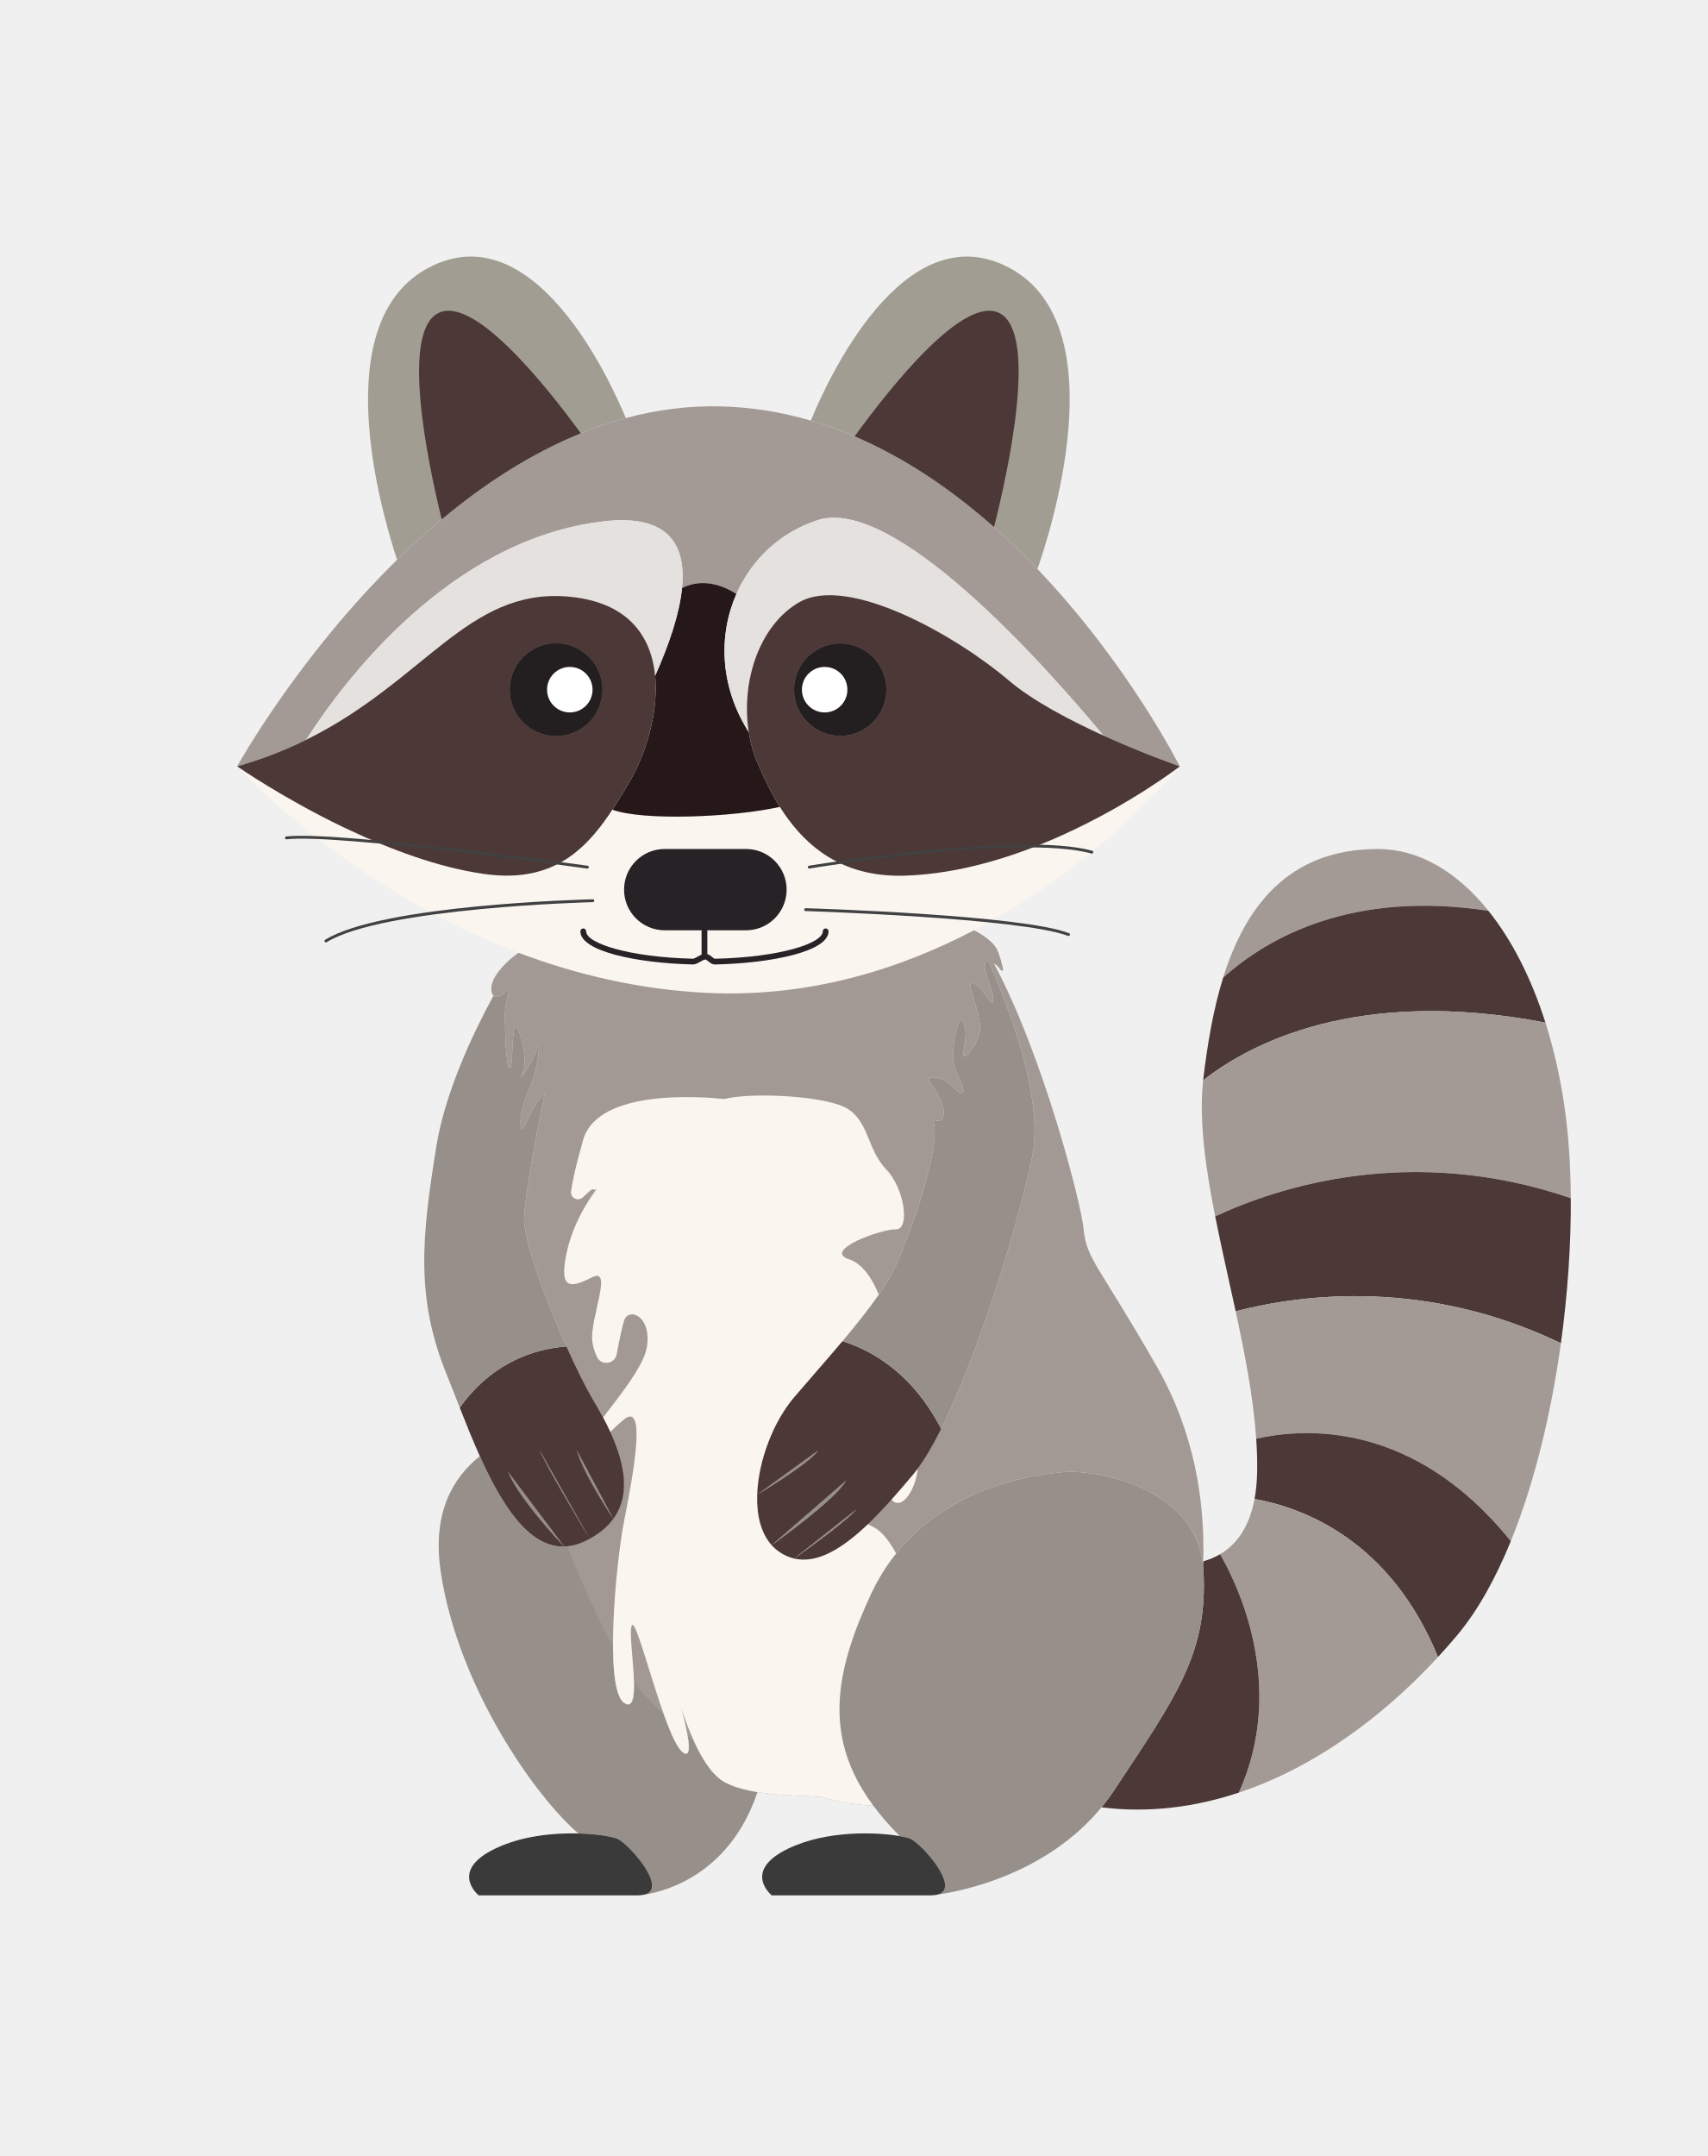
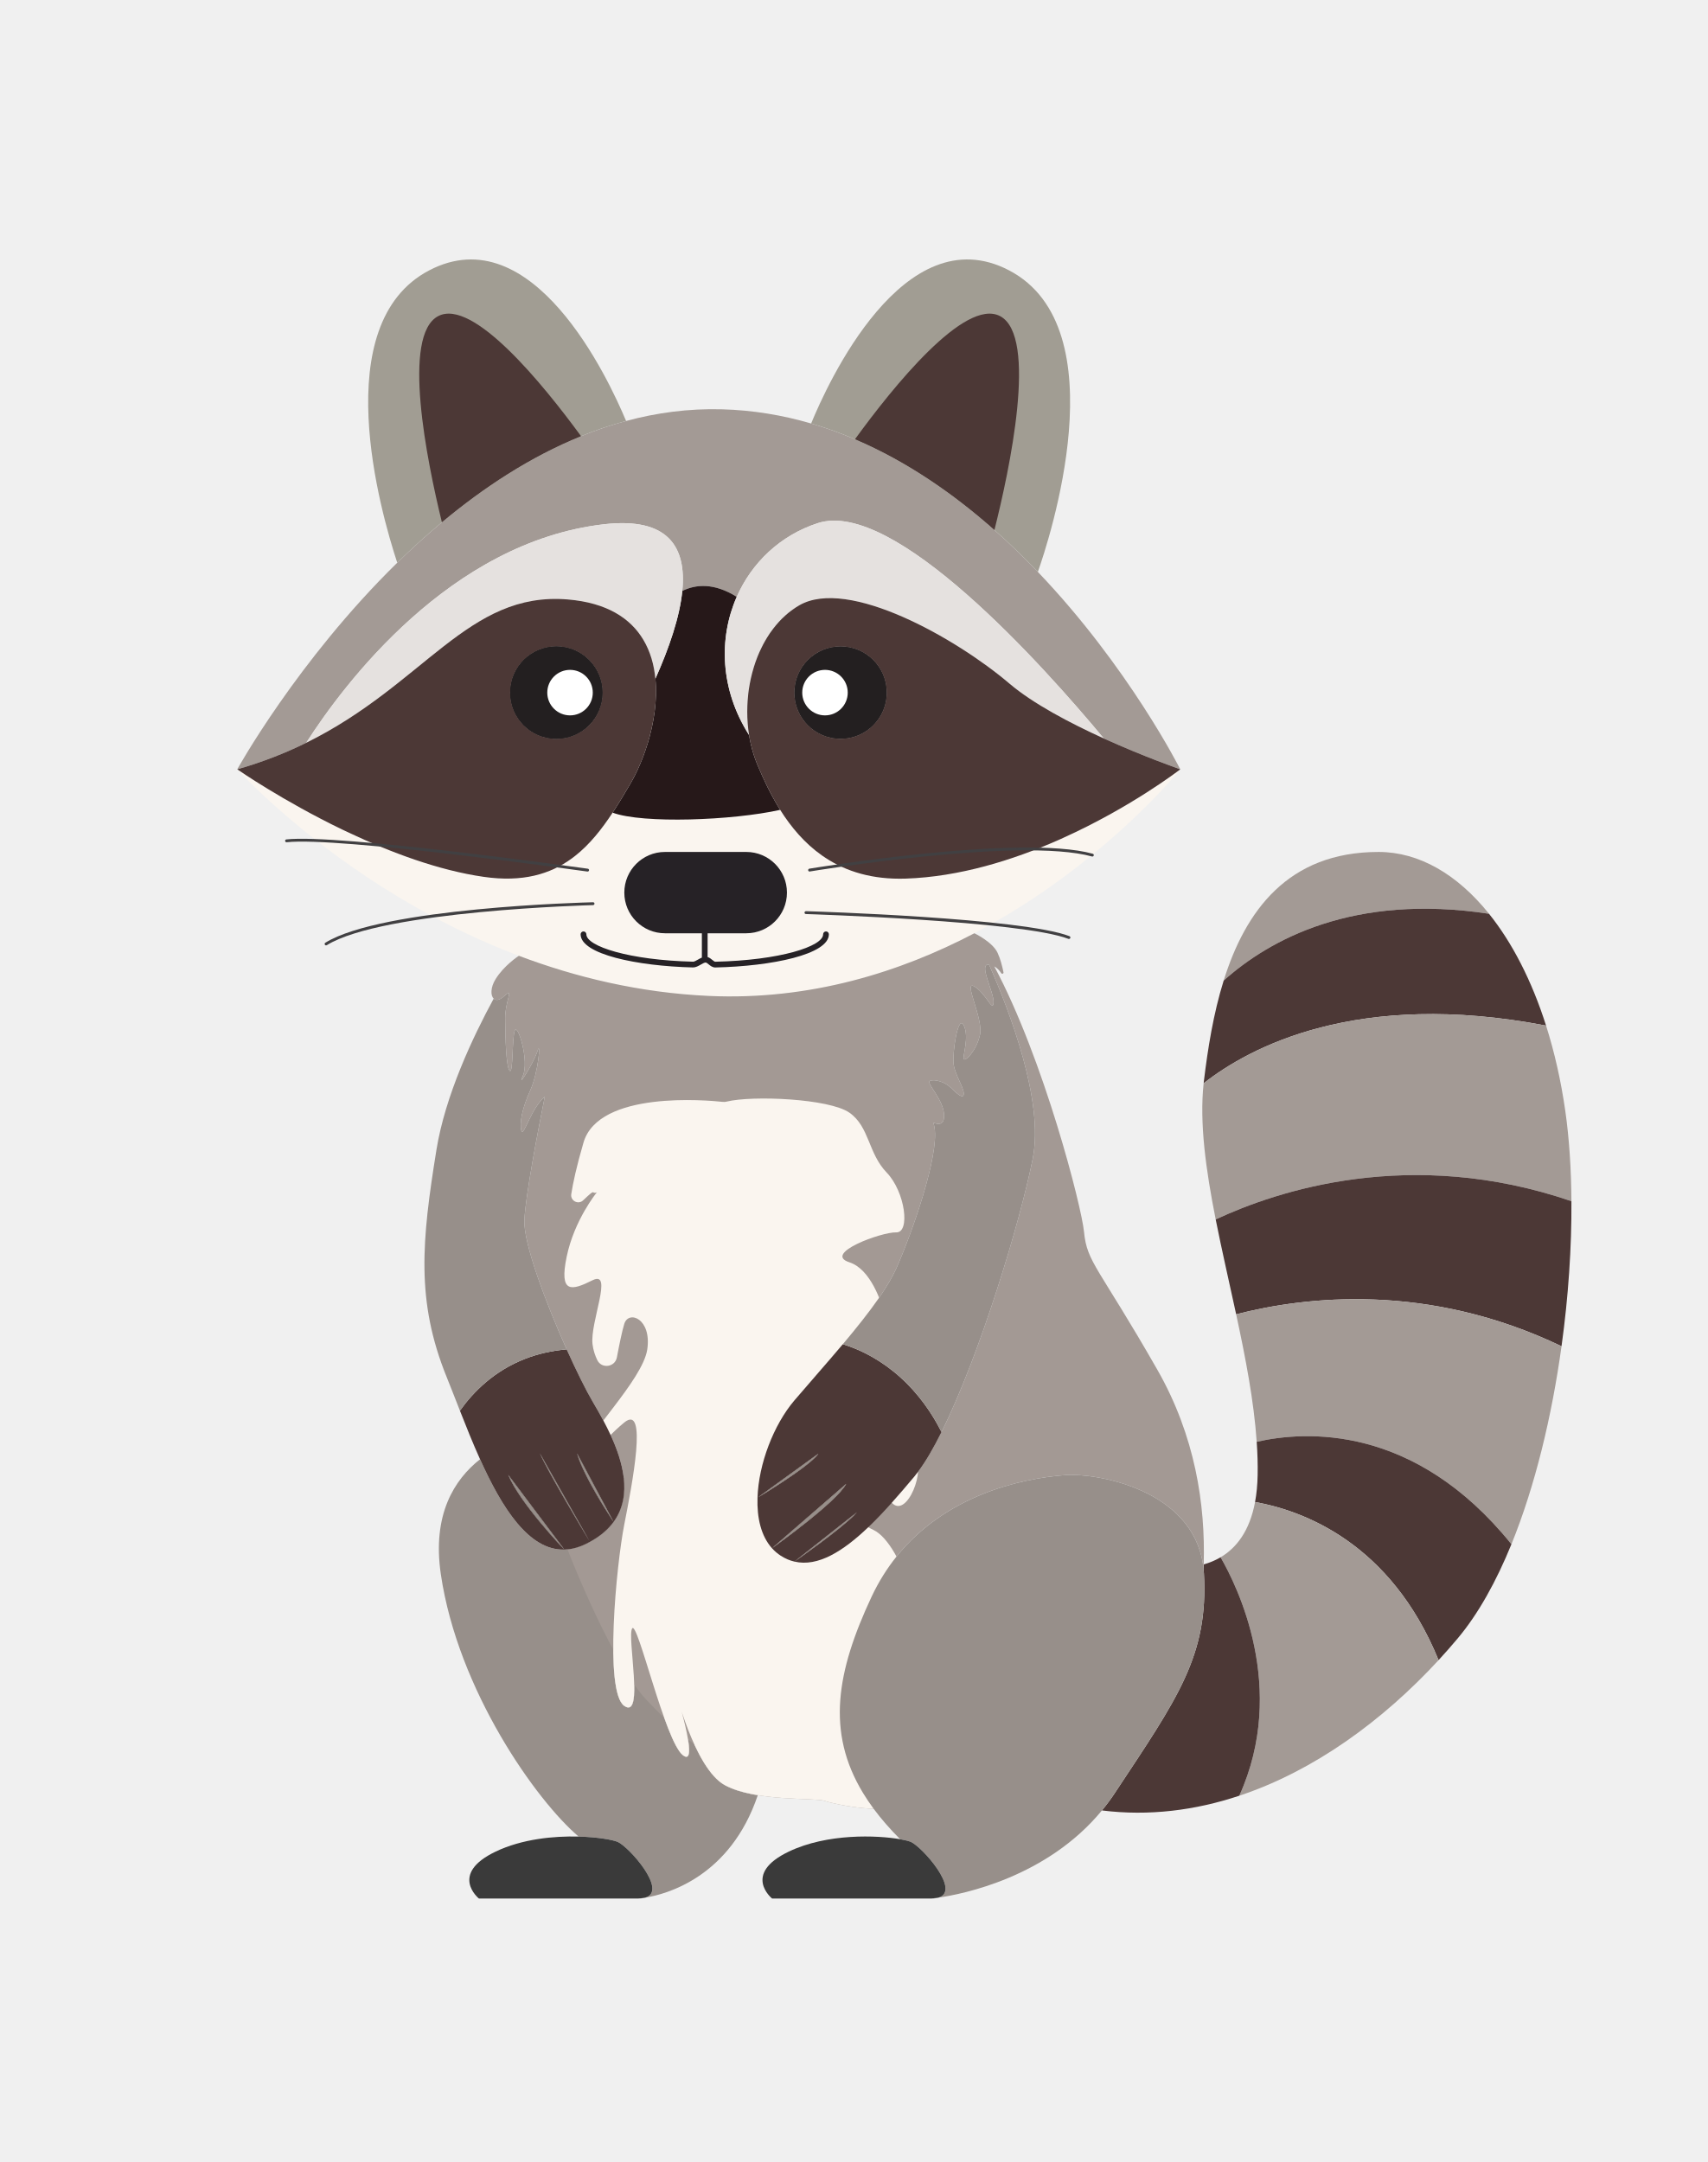
- <svg xmlns="http://www.w3.org/2000/svg" id="Raccoon" viewBox="0 0 595.28 595.28" width="80px" height="101px">
+ <svg xmlns="http://www.w3.org/2000/svg" id="Raccoon" viewBox="0 0 595.28 595.28" width="158px" height="200px">
  <defs>
    <style>
      .cls-1 {
        fill: #a39994;
      }

      .cls-1, .cls-2, .cls-3, .cls-4, .cls-5, .cls-6, .cls-7, .cls-8, .cls-9, .cls-10, .cls-11, .cls-12, .cls-13 {
        stroke-width: 0px;
      }

      .cls-2 {
        fill: #231f20;
      }

      .cls-3 {
        fill: #4c3836;
      }

      .cls-4 {
        fill: #3a3a3a;
      }

      .cls-5 {
        fill: #414042;
      }

      .cls-6 {
        fill: #a19d93;
      }

      .cls-7 {
        fill: #e5e1df;
      }

      .cls-8 {
        fill: #261819;
      }

      .cls-9 {
        fill: #262226;
      }

      .cls-10 {
        fill: #a39a95;
      }

      .cls-11 {
        fill: #978f8a;
      }

      .cls-12 {
        fill: #fff;
      }

      .cls-13 {
        fill: #faf5ef;
      }
    </style>
  </defs>
  <path class="cls-10" d="M518.96,239.36c-47.33-7.21-76.63,9.1-92.48,23.28,7.54-24.14,22.32-44.83,53.97-44.83,14.16,0,27.5,7.83,38.51,21.55Z" />
  <path class="cls-3" d="M538.84,278.33c-65.95-12.68-103.44,7.64-119.34,20.11.03-.27.06-.53.09-.8,1.35-11.21,3.3-23.49,6.89-35,15.85-14.18,45.15-30.49,92.48-23.28,8.08,10.07,14.91,23.32,19.88,38.97Z" />
  <path class="cls-10" d="M547.68,339.53c-56.09-19.21-102.73-3.58-123.98,6.36-3.43-17.29-5.7-33.63-4.2-47.45,15.9-12.47,53.39-32.79,119.34-20.11,2.91,9.15,5.19,19.13,6.71,29.78,1.35,9.45,2.06,20.09,2.13,31.42Z" />
  <path class="cls-3" d="M547.68,339.53c.1,15.96-1.05,33.28-3.45,50.56-46.64-22.37-89.35-17.33-113.4-11.14-2.4-11.13-4.99-22.28-7.13-33.06,21.25-9.94,67.89-25.57,123.98-6.36Z" />
  <path class="cls-10" d="M544.23,390.09c-3.37,24.41-9.22,48.74-17.46,69-33.85-42-71.91-39.54-88.78-35.7-.96-14.13-3.89-29.27-7.16-44.44,24.05-6.19,66.76-11.23,113.4,11.14Z" />
  <path class="cls-3" d="M526.77,459.09c-5.28,12.96-11.53,24.25-18.75,32.85-2.15,2.56-4.37,5.08-6.64,7.55-16.78-41.11-47.46-52.16-63.96-55.11.52-2.81.84-5.95.9-9.46.07-3.75-.05-7.61-.33-11.53,16.87-3.84,54.93-6.3,88.78,35.7Z" />
  <path class="cls-10" d="M501.38,499.49c-19.44,21.08-43.35,38.57-69.45,47.25,16.97-37.53-.82-73.25-6.53-83.1,5.46-3.23,10.12-9.07,12.02-19.26,16.5,2.95,47.18,14,63.96,55.11Z" />
  <path class="cls-3" d="M431.93,546.74h-.01c-15.35,5.11-31.46,7.18-47.87,5.13,1.57-1.9,3.07-3.91,4.48-6.05,21.96-33.2,32.67-47.88,31.06-76.61-.03-.53-.07-1.05-.13-1.57,0-.01,0-.03,0-.04.03-.49.05-.98.06-1.48,2-.56,3.99-1.37,5.88-2.48,5.71,9.85,23.5,45.57,6.53,83.1Z" />
  <path class="cls-10" d="M309.04,162.28c0,8.88-7.2,16.08-16.08,16.08s-16.09-7.2-16.09-16.08,7.2-16.09,16.09-16.09,16.08,7.2,16.08,16.09Z" />
  <path class="cls-10" d="M209.98,162.28c0,8.88-7.2,16.08-16.09,16.08s-16.08-7.2-16.08-16.08,7.2-16.09,16.08-16.09,16.09,7.2,16.09,16.09Z" />
  <path class="cls-10" d="M411.35,189.01s-12.4-4.3-26.64-10.75c-21.15-25.43-73.21-83.65-99.67-75.06-13.16,4.27-23.05,13.84-28.27,25.69-7.97-4.97-14.33-4.35-18.97-2.05,1.51-15.28-4.87-25.83-27.31-23.24-53.73,6.21-90.76,55.88-103.77,76.17-7.14,3.52-15.08,6.68-24.03,9.24,0,0,20.91-37.86,55.76-72,4.92-4.81,10.11-9.55,15.56-14.1,14.47-12.08,30.76-22.81,48.5-30.01,5.11-2.09,10.35-3.87,15.7-5.3,10.67-2.88,21.78-4.37,33.27-4.07,10.86.28,21.28,2.04,31.22,4.95,5.23,1.52,10.32,3.37,15.28,5.49,18.12,7.73,34.4,19.05,48.6,31.63,5.35,4.73,10.4,9.65,15.14,14.61,31.77,33.26,49.63,68.8,49.63,68.8Z" />
  <path class="cls-6" d="M218.21,67.6c-5.35,1.43-10.59,3.21-15.7,5.3-17.74,7.2-34.03,17.93-48.5,30.01-5.45,4.55-10.64,9.29-15.56,14.1-5.85-17.77-24.55-83.23,11.12-101.89,36.01-18.84,62.38,37.49,68.64,52.48Z" />
  <path class="cls-3" d="M202.51,72.9c-17.74,7.2-34.03,17.93-48.5,30.01-5.29-21.67-14.09-65.21-1.26-71.87,12.06-6.25,36.33,23.52,49.76,41.86Z" />
  <path class="cls-6" d="M361.72,120.21c-4.74-4.96-9.79-9.88-15.14-14.61-14.2-12.58-30.48-23.9-48.6-31.63-4.96-2.12-10.05-3.97-15.28-5.49,5.54-13.51,32.25-72.59,69.01-53.36,38.4,20.09,13.78,94.42,10.01,105.09Z" />
  <path class="cls-3" d="M346.58,105.6c-14.2-12.58-30.48-23.9-48.6-31.63,13.25-18.23,38.24-49.3,50.54-42.93,13.39,6.95,3.23,54.05-1.94,74.56Z" />
  <path class="cls-13" d="M370.55,212.9c-.62.29-1.25.57-1.88.85-15.68,6.9-34.21,12.72-52.99,13.35-11.62.39-20.71-2.48-27.93-7.21-.42-.27-.82-.54-1.22-.82-6.09-4.28-10.81-9.89-14.62-15.93-16.66,3.7-47.83,4.88-58.39.98h-.01c-3.82,5.8-7.97,11.05-13.06,15.06-.37.29-.75.58-1.13.86-7.58,5.54-17.2,8.39-30.7,6.45-15.86-2.27-32.54-8.57-46.94-15.36-.83-.38-1.64-.77-2.45-1.16h-.02c-20.65-9.99-36.03-20.62-36.51-20.95.36.4,8.14,8.97,21.97,20.32.4.33.8.66,1.21,1,9.99,8.1,22.96,17.53,38.46,26.37.48.29.96.56,1.45.83,10.58,5.97,22.31,11.64,35.04,16.46,19.83,7.49,42.07,12.89,66.19,13.99,35.5,1.62,66.94-8.41,92.57-21.84,3.71-1.94,7.28-3.96,10.74-6.02h.02c.48-.28.96-.56,1.43-.85,36.68-22.18,58.7-49.2,59.54-50.24-.85.65-17.43,13.32-40.77,23.86ZM249.32,258.07h-.05c-.95,0-1.69-.6-2.28-1.08-.37-.31-.8-.65-1.06-.65-.42,0-1.1.39-1.69.73-.87.5-1.76,1-2.71.99-19.46-.47-39.17-4.58-39.17-11.55,0-.55.45-1,1-1s1,.45,1,1c0,4.18,14.96,9.02,37.22,9.55.39,0,1.06-.38,1.66-.72.45-.26.91-.52,1.38-.71v-8.48h-12.86c-7.83,0-14.17-6.34-14.17-14.17,0-3.92,1.59-7.46,4.15-10.02s6.1-4.15,10.02-4.15h28.34c7.83,0,14.17,6.34,14.17,14.17,0,3.92-1.59,7.46-4.15,10.02s-6.1,4.15-10.02,4.15h-13.48v8.29c.65.2,1.18.63,1.63,1,.37.29.78.63,1.02.63h.01c22.49-.49,37.6-5.34,37.6-9.56,0-.55.44-1,1-1s1,.45,1,1c0,7.03-19.9,11.13-39.56,11.56Z" />
  <path class="cls-8" d="M271.91,203.14c-16.66,3.7-47.83,4.88-58.39.98,2.1-3.19,4.11-6.55,6.11-9.97,2.28-3.89,4.42-8.72,6.04-13.99h.01c2.22-7.21,3.47-15.23,2.74-22.72,4.78-10.69,8.48-21.49,9.38-30.6,4.64-2.3,11-2.92,18.97,2.05-6.37,14.47-5.79,32.34,4.3,48.18.16,1.02.35,2.03.58,3.03.56,2.51,1.33,4.94,2.29,7.24,2.17,5.2,4.74,10.65,7.97,15.8Z" />
  <path class="cls-7" d="M237.8,126.84c-.9,9.11-4.6,19.91-9.38,30.6-.47-4.88-1.78-9.53-4.21-13.59-4.45-7.46-12.66-12.9-26.32-14.04-34.83-2.91-49.85,29.58-91.17,49.96,13.01-20.29,50.04-69.96,103.77-76.17,22.44-2.59,28.82,7.96,27.31,23.24Z" />
  <path class="cls-7" d="M384.71,178.26c-11.7-5.32-24.64-12.1-32.94-19.17-18.39-15.66-56.17-37.11-73.2-27.24-.78.45-1.53.93-2.25,1.46-.2.13-.39.27-.58.42-.3.22-.6.45-.89.69-.03.02-.06.04-.09.07-.31.25-.62.52-.92.79-.46.41-.92.83-1.36,1.27-.35.35-.69.7-1.01,1.06-.35.38-.69.76-1.01,1.16-.34.39-.67.8-.97,1.21-.37.47-.72.95-1.05,1.44-.04.05-.07.1-.11.15-.32.46-.63.94-.92,1.42-.04.06-.07.12-.11.18-.23.36-.45.73-.65,1.1-.46.79-.89,1.61-1.29,2.45-.21.4-.4.8-.57,1.21-.03.05-.05.1-.08.16-.49,1.1-.94,2.22-1.34,3.37-.04.11-.08.23-.12.34-.17.48-.33.97-.48,1.47-.19.61-.37,1.22-.53,1.84-.07.25-.14.51-.2.77-.09.33-.17.66-.24,1-.04.17-.08.33-.12.5-.13.57-.25,1.15-.35,1.74-.01.01-.01.02-.01.04-.11.57-.2,1.14-.29,1.72-.02.15-.04.31-.07.46-.06.43-.12.88-.17,1.32-.09.85-.17,1.7-.23,2.55-.04.57-.07,1.14-.09,1.71v.04c-.03.65-.04,1.3-.04,1.95,0,2.75.21,5.49.64,8.16-10.09-15.84-10.67-33.71-4.3-48.18,5.22-11.85,15.11-21.42,28.27-25.69,26.46-8.59,78.52,49.63,99.67,75.06Z" />
  <path class="cls-3" d="M228.42,157.44c-.47-4.88-1.78-9.53-4.21-13.59-4.45-7.46-12.66-12.9-26.32-14.04-34.83-2.91-49.85,29.58-91.17,49.96-7.14,3.52-15.08,6.68-24.03,9.24h.01c.48.34,15.86,10.97,36.51,20.96h.02c.81.39,1.62.78,2.45,1.16,14.4,6.79,31.08,13.09,46.94,15.36,13.5,1.94,23.12-.91,30.7-6.45.38-.28.76-.57,1.13-.86,5.09-4.01,9.24-9.26,13.06-15.06h.01c2.1-3.19,4.11-6.55,6.11-9.97,2.28-3.89,4.42-8.72,6.04-13.99h.01c2.22-7.21,3.47-15.23,2.74-22.72ZM193.89,178.36c-8.88,0-16.08-7.2-16.08-16.08s7.2-16.09,16.08-16.09,16.09,7.2,16.09,16.09-7.2,16.08-16.09,16.08Z" />
  <path class="cls-3" d="M209.98,162.28c0,8.88-7.2,16.08-16.09,16.08s-16.08-7.2-16.08-16.08,7.2-16.09,16.08-16.09,16.09,7.2,16.09,16.09Z" />
  <path class="cls-3" d="M384.71,178.26c-11.7-5.32-24.64-12.1-32.94-19.17-18.39-15.66-56.17-37.11-73.2-27.24-.78.45-1.53.93-2.25,1.46-.2.13-.39.27-.58.42-.3.22-.6.45-.89.69-.03.02-.06.04-.09.07-.31.25-.62.52-.92.79-.46.41-.92.83-1.36,1.27-.34.35-.68.7-1.01,1.06-.35.38-.68.77-1.01,1.16-.33.4-.66.8-.97,1.21-.36.47-.71.95-1.05,1.44-.04.05-.07.1-.11.15-.31.47-.62.94-.92,1.42-.04.06-.07.12-.11.18-.22.36-.44.73-.65,1.1-.46.79-.89,1.61-1.29,2.45-.2.39-.39.8-.57,1.21-.03.05-.05.1-.08.16-.49,1.1-.94,2.22-1.34,3.37-.04.11-.08.23-.12.34-.17.48-.33.97-.48,1.47-.19.61-.37,1.22-.53,1.84-.07.25-.14.51-.2.77-.09.33-.17.66-.24,1-.04.17-.08.33-.12.5-.13.58-.24,1.16-.35,1.74-.01.01-.01.02-.01.04-.11.57-.2,1.14-.29,1.72-.02.15-.04.31-.07.46-.06.43-.12.88-.17,1.32-.09.85-.17,1.7-.23,2.55-.04.57-.07,1.14-.09,1.71v.04c-.03.65-.04,1.3-.04,1.95,0,2.75.21,5.49.64,8.16.16,1.02.35,2.03.58,3.03.56,2.51,1.33,4.94,2.29,7.24,2.17,5.2,4.74,10.65,7.97,15.8,3.81,6.04,8.53,11.65,14.62,15.93.4.28.8.55,1.22.82,7.22,4.73,16.31,7.6,27.93,7.21,18.78-.63,37.31-6.45,52.99-13.35.63-.28,1.26-.56,1.88-.85,23.34-10.54,39.92-23.21,40.77-23.86l.03-.03s-12.4-4.3-26.64-10.75ZM292.96,178.36c-8.89,0-16.09-7.2-16.09-16.08s7.2-16.09,16.09-16.09,16.08,7.2,16.08,16.09-7.2,16.08-16.08,16.08Z" />
  <path class="cls-3" d="M309.04,162.28c0,8.88-7.2,16.08-16.08,16.08s-16.09-7.2-16.09-16.08,7.2-16.09,16.09-16.09,16.08,7.2,16.08,16.09Z" />
  <path class="cls-2" d="M209.98,162.28c0,8.88-7.2,16.08-16.09,16.08s-16.08-7.2-16.08-16.08,7.2-16.09,16.08-16.09,16.09,7.2,16.09,16.09Z" />
  <path class="cls-2" d="M209.98,162.28c0,8.88-7.2,16.08-16.09,16.08s-16.08-7.2-16.08-16.08,7.2-16.09,16.08-16.09,16.09,7.2,16.09,16.09Z" />
  <path class="cls-2" d="M309.04,162.28c0,8.88-7.2,16.08-16.08,16.08s-16.09-7.2-16.09-16.08,7.2-16.09,16.09-16.09,16.08,7.2,16.08,16.09Z" />
  <circle class="cls-12" cx="198.67" cy="162.28" r="7.93" />
  <circle class="cls-12" cx="287.53" cy="162.28" r="7.93" />
  <path class="cls-11" d="M196.67,460.92c-.91-.94-15.42-16.18-19.54-26l19.54,26Z" />
  <path class="cls-11" d="M205.37,457.85c-1.93-3.2-14.5-24.16-17.18-30.39l17.18,30.39Z" />
  <path class="cls-11" d="M213.83,451.27c-.6-.91-10.4-15.62-12.7-23.81l12.7,23.81Z" />
  <path class="cls-11" d="M264.11,546.55c-9.64,28.62-31.9,34.54-39.28,35.73,8.19-2.31-5.79-17.88-9.57-19.45-1.78-.74-6.95-1.67-13.59-1.85-14.62-12.38-42.06-50.89-48.03-91.43-3.06-20.77,4.67-32.98,13.67-40.08,7.64,16.95,17,31.82,29.39,31.49.35,0,.71-.03,1.07-.07,2.06-.19,4.2-.8,6.42-1.89.49-.24.97-.49,1.42-.74,3.69-2.01,6.37-4.37,8.25-6.95,3.38-4.64,4.17-10.02,3.52-15.49.92.83,1.85,1.7,2.78,2.58-.84,5-1.81,9.95-2.57,13.84-1.69,8.61-3.94,28.41-3.83,43.65.06,9.74,1.09,17.63,3.83,19.54,2.99,2.08,3.6-1.91,3.46-7.44-.19-7.49-1.77-17.79-.71-19.55,1.27-2.12,6.22,17.37,11.22,31.27,2.25,6.25,4.51,11.38,6.45,12.9,2.36,1.86,2.52-1.1,1.8-5.49-.47-2.89-1.33-6.41-2.19-9.59,1.13,3.43,2.61,7.46,4.38,11.33,2.84,6.15,6.44,11.9,10.61,14.18,3.17,1.74,7.24,2.82,11.5,3.51Z" />
  <path class="cls-1" d="M403.34,398.23c-20.43-35.74-24.51-37.27-25.53-48-.82-8.64-13.92-60.07-31.27-92.53,1.04.59,1.84,1.49,2.42,2.36.26.4.87.16.78-.31-.41-2.01-1.08-4.7-2.06-6.79-1.79-3.83-8.09-6.81-8.09-6.81-25.63,13.43-57.07,23.46-92.57,21.84-24.12-1.1-46.36-6.5-66.19-13.99,0,0-.01,0-.01.01-.31.2-5.21,3.44-8.11,8.14-1.79,2.91-1.77,5.73-.65,6.78.76.71,2.01.62,3.54-.77.56-.51.97-.84,1.25-1,1.65-1-.84,3.33-.79,8.78.05,6.38.3,16.85,1.58,18.12,1.27,1.28.76-11.49,1.79-14.04,1.02-2.55,5.1,10.72,2.8,15.83-2.29,5.11,3.83-4.59,5.11-8.68,1.28-4.08.26,7.66-2.55,13.79s-3.83,11.49-3.07,14.04c.73,2.42,3.3-7.82,8.15-11.9-2.46,12.26-6.75,34.69-7.11,43.05-.34,8.02,7.41,28.68,14.74,45.04,3.41,7.58,6.72,14.24,9.1,18.28,1.13,1.92,2.41,4.13,3.69,6.52-3.81,5.01-6.85,9.26-6.93,11.47-.16,4.58,3.7-.69,9.45-6.43,2.16,4.67,3.97,9.77,4.57,14.79.65,5.47-.14,10.85-3.52,15.49-1.88,2.58-4.56,4.94-8.25,6.95-.45.25-.93.5-1.42.74-2.22,1.09-4.36,1.7-6.42,1.89,5.02,12.66,10.63,25.1,15.98,34.98.07,9.75,1.09,17.64,3.84,19.56,2.99,2.08,3.6-1.92,3.46-7.44,1.43,2.05,2.8,3.78,4.08,5.14,2.13,2.26,4.26,4.46,6.43,6.58,2.25,6.25,4.51,11.37,6.45,12.9,2.41,1.89,2.52-1.22,1.75-5.75.02.09.04.17.05.26.72.59,1.45,1.17,2.19,1.74-.11-.23-.2-.47-.31-.71,2.88,6.41,6.59,12.52,10.92,14.89,10.67,5.83,31.55,4.29,34.92,5.52,3.36,1.23,24.22,5.52,27.29,0,3.06-5.52,9.81-30.68,9.2-44.17-.45-9.77-5.07-29.18-11.55-41.02,17-21.17,42.94-27.18,58.7-28.37,11.07-.84,44.29,5.03,48.11,31.18.07.47.13.94.18,1.42.03-.49.05-.98.06-1.48.63-20.82-2.97-44.78-16.18-67.89ZM359.94,324.7c-4.52,22.57-18.48,68.55-31.79,95.28-2.76,5.56-5.51,10.28-8.13,13.79.19-2.43-.18-4.64-1.36-5.97-4.46-5.01-11.9-19.73-22.59-22.8-8.98-2.57,6.24-17.24,11.37-21.89,1.01-.92,1.43-2.31,1.08-3.62-.43-1.59-1.12-3.89-2.11-6.34,2.5-3.63,4.56-7.05,5.95-10.15,5.7-12.77,14.9-39.32,13.36-49.02-.08-.52-.23-1.13-.42-1.84,1.96.85,3.62.64,3.74-2.04.26-5.66-6.38-11.7-4.98-12.46,1.4-.77,5.24.25,7.28,2.3,2.04,2.04,4.6,4.34,4.55,2.04-.04-2.3-3.02-6.38-3.53-10.21-.51-3.83,1.53-17.62,3.53-13.54,2,4.09-.46,10.73,0,11.75.47,1.02,4.39-2.81,5.66-8.43,1.28-5.61-6.07-19.26-1.96-16.85,4.11,2.41,6.43,9.2,6.69,5.62.25-3.58-5.48-13.77-1.57-13.25h0c7.25,16.42,19.21,47.68,15.22,67.63Z" />
  <path class="cls-1" d="M205.37,457.85c-1.93-3.2-14.5-24.16-17.18-30.39l17.18,30.39Z" />
  <path class="cls-1" d="M213.83,451.27c-.6-.91-10.4-15.62-12.7-23.81l12.7,23.81Z" />
  <path class="cls-1" d="M264.06,442.83l21.15-15.29c-3.13,4.49-20.09,14.66-21.15,15.29Z" />
  <path class="cls-1" d="M269.12,460.44l25.79-22.38c-3.29,6.27-24.47,21.44-25.79,22.38Z" />
  <path class="cls-1" d="M297.65,449.02c-5.3,5.28-19.28,15.08-20.67,16.05l20.53-16.21,1.15-.91c-.29.33-.63.69-1.01,1.07Z" />
  <path class="cls-1" d="M320.02,433.77c-.53,6.72-5.36,15.09-9.19,10.83,2.64-2.94,5.25-6.02,7.83-9.09.45-.54.91-1.12,1.36-1.74Z" />
  <path class="cls-13" d="M264.06,442.83l21.15-15.29c-3.13,4.49-20.09,14.66-21.15,15.29Z" />
  <path class="cls-13" d="M269.12,460.44l25.79-22.38c-3.29,6.27-24.47,21.44-25.79,22.38Z" />
  <path class="cls-13" d="M297.51,448.86s.09.11.14.16c-5.3,5.28-19.28,15.08-20.67,16.05l20.53-16.21Z" />
  <path class="cls-13" d="M253.27,304.82c-.43.11-.87.15-1.32.1-5.46-.59-43.28-4.02-48.59,14.19-2.46,8.45-3.68,14.17-4.26,17.95-.36,2.33,2.43,3.8,4.14,2.17,4.87-4.63,2.59-1.99,4.77-2.78,0,0-7.86,9.58-10.52,22.47-2.66,12.88,1.66,11.85,9.02,8.17s-.93,14.65,0,22.29c.25,2.05.87,3.9,1.65,5.52,1.52,3.15,6.2,2.5,6.84-.94.81-4.29,1.81-9.2,2.57-11.66,1.52-4.91,9.61-1.85,8.02,8.89s-22.04,30.5-22.24,36.27,5.96-4.05,14.22-10.8,2.77,21.47,0,35.58c-2.77,14.11-7.04,58.28,0,63.19s.91-23.93,2.75-26.99,11.42,39.26,17.67,44.17-2.95-23.86-2.95-23.86c0,0,6.88,28.45,17.55,34.29,10.67,5.84,31.55,4.29,34.91,5.52,3.36,1.23,24.22,5.52,27.29,0,3.07-5.52,9.82-30.67,9.2-44.17s-9.2-45.4-19.63-50.31c-10.43-4.91-12.27-15.34-6.75-15.95,5.52-.61,7.98.68,13.19,6.47,5.21,5.8,12.29-11.8,7.83-16.81-4.46-5-11.9-19.73-22.59-22.8-8.98-2.57,6.24-17.24,11.38-21.89,1.01-.91,1.42-2.3,1.07-3.61-1.29-4.86-5.04-16.26-12.45-18.66-9.47-3.07,11.32-10.62,16.3-10.43,4.97.19,3.18-14.11-3.32-20.86-6.5-6.75-5.96-15.95-12.98-20.86s-33.71-6.07-42.79-3.86Z" />
  <path class="cls-3" d="M217.38,435.82c-.6-5.02-2.41-10.12-4.57-14.79-.81-1.75-1.66-3.44-2.52-5.04-1.28-2.39-2.56-4.6-3.69-6.52-2.38-4.04-5.69-10.7-9.1-18.28-5.41.45-10.21,1.62-14.47,3.27-10.82,4.21-18.08,11.53-22.73,18.09,2.18,5.55,4.5,11.35,7.01,16.92,7.64,16.95,17,31.82,29.39,31.49.35,0,.71-.03,1.07-.07,2.06-.19,4.2-.8,6.42-1.89.49-.24.97-.49,1.42-.74,3.69-2.01,6.37-4.37,8.25-6.95,3.38-4.64,4.17-10.02,3.52-15.49ZM177.13,434.92l19.54,26c-.91-.94-15.42-16.18-19.54-26ZM188.19,427.46l17.18,30.39c-1.93-3.2-14.5-24.16-17.18-30.39ZM213.53,450.82c-.05-.09-.11-.19-.19-.3-.57-.86-1.54-2.37-2.71-4.25-.1-.17-.2-.34-.31-.51-.22-.35-.44-.7-.66-1.07-.16-.27-.33-.55-.5-.83-1-1.67-2.06-3.5-3.08-5.37-.2-.36-.4-.73-.6-1.1-.28-.54-.56-1.07-.84-1.61-1.1-2.15-2.08-4.26-2.79-6.16-.08-.2-.15-.4-.22-.6-.19-.54-.36-1.06-.5-1.56l12.67,23.76c-.06-.09-.15-.22-.27-.4Z" />
  <path class="cls-3" d="M196.67,460.92c-.91-.94-15.42-16.18-19.54-26l19.54,26Z" />
  <path class="cls-3" d="M205.37,457.85c-1.93-3.2-14.5-24.16-17.18-30.39l17.18,30.39Z" />
  <path class="cls-3" d="M213.83,451.27c-.6-.91-10.4-15.62-12.7-23.81l12.7,23.81Z" />
  <path class="cls-11" d="M197.5,391.19c-5.41.45-10.21,1.62-14.47,3.27-10.82,4.21-18.08,11.53-22.73,18.09-1.62-4.12-3.16-8.1-4.64-11.76-10.75-26.56-8.66-47.49-3.55-79.15,3.04-18.89,12.67-39.31,19.95-52.71.76.71,2.01.62,3.54-.77.56-.51.97-.84,1.25-1,1.65-1-.84,3.33-.79,8.78.05,6.38.3,16.85,1.58,18.12,1.27,1.28.76-11.49,1.79-14.04,1.02-2.55,5.1,10.72,2.8,15.83-2.29,5.11,3.83-4.59,5.11-8.68,1.28-4.08.26,7.66-2.55,13.79s-3.83,11.49-3.07,14.04c.73,2.42,3.3-7.82,8.15-11.9-2.46,12.26-6.75,34.69-7.11,43.05-.34,8.02,7.41,28.68,14.74,45.04Z" />
  <path class="cls-3" d="M326.51,416.95c-.24-.43-.48-.85-.73-1.26-.1-.17-.2-.34-.3-.5-.21-.35-.42-.69-.63-1.02-.68-1.08-1.37-2.11-2.07-3.09-.31-.45-.63-.88-.95-1.31-.03-.04-.06-.08-.08-.11-.27-.36-.54-.7-.81-1.04-.19-.26-.4-.52-.6-.77-.01-.01-.01-.02-.02-.02-.61-.76-1.22-1.49-1.85-2.19-.22-.24-.43-.48-.65-.72-.65-.71-1.3-1.39-1.95-2.04-.22-.21-.43-.42-.64-.62-.5-.49-1.01-.96-1.52-1.41-.39-.36-.78-.7-1.17-1.03-.4-.33-.79-.66-1.18-.97-1.56-1.27-3.12-2.38-4.64-3.36-.32-.21-.64-.41-.96-.61-2.3-1.43-4.51-2.56-6.55-3.46-.36-.16-.72-.31-1.07-.46-.31-.13-.61-.25-.91-.36-.63-.25-1.24-.47-1.82-.67-.29-.11-.58-.2-.85-.29-.28-.09-.55-.18-.82-.26-5.65,6.71-11.65,13.45-16.87,19.58-7.25,8.53-12.47,22.14-12.86,33.9-.24,7.03,1.25,13.39,5.05,17.63h.01c.88.99,1.89,1.86,3.04,2.6,1.56,1.01,3.15,1.68,4.77,2.05h.01c8.16,1.93,16.96-3.61,25.74-11.99,2.74-2.62,5.48-5.51,8.2-8.55,2.64-2.94,5.25-6.02,7.83-9.09.45-.54.91-1.12,1.36-1.74,2.62-3.51,5.37-8.23,8.13-13.79-.53-1.04-1.08-2.06-1.64-3.03ZM268.33,440.21c-.21.13-.42.26-.61.39-1.69,1.04-2.95,1.81-3.46,2.11l20.95-15.17c-.24.35-.57.74-.97,1.15-.08.08-.17.16-.25.25-.43.42-.92.87-1.47,1.34-.19.16-.38.33-.58.49-.52.43-1.09.88-1.69,1.33-.19.15-.38.29-.58.44-2.21,1.67-4.75,3.41-7.14,4.97-.15.1-.3.2-.44.29-1.34.88-2.63,1.7-3.76,2.41ZM269.12,460.44l25.79-22.38c-3.29,6.27-24.47,21.44-25.79,22.38ZM297.65,449.02c-5.3,5.28-19.28,15.08-20.67,16.05l20.53-16.21,1.15-.91c-.29.33-.63.69-1.01,1.07Z" />
  <path class="cls-3" d="M264.06,442.83l21.15-15.29c-3.13,4.49-20.09,14.66-21.15,15.29Z" />
  <path class="cls-3" d="M269.12,460.44l25.79-22.38c-3.29,6.27-24.47,21.44-25.79,22.38Z" />
  <path class="cls-3" d="M298.66,447.95c-.29.33-.63.69-1.01,1.07-5.3,5.28-19.28,15.08-20.67,16.05l20.53-16.21,1.15-.91Z" />
  <path class="cls-11" d="M359.94,324.7c-4.52,22.57-18.48,68.55-31.79,95.28-.53-1.04-1.08-2.06-1.64-3.03-.24-.43-.48-.85-.73-1.26-.1-.17-.2-.34-.3-.5-.21-.35-.42-.69-.63-1.02-.68-1.08-1.37-2.11-2.07-3.09-.31-.45-.63-.88-.95-1.31-.03-.04-.06-.08-.08-.11-.27-.36-.54-.7-.81-1.04-.19-.26-.4-.52-.6-.77-.01-.01-.01-.02-.02-.02-.61-.76-1.22-1.49-1.85-2.19-.22-.24-.43-.48-.65-.72-.65-.71-1.3-1.39-1.95-2.04-.22-.21-.43-.42-.64-.62-.5-.49-1.01-.96-1.52-1.41-.39-.36-.78-.7-1.17-1.03-.4-.34-.79-.66-1.18-.97-1.56-1.27-3.12-2.38-4.64-3.36-.32-.22-.64-.42-.96-.61-2.3-1.43-4.51-2.56-6.55-3.46-.36-.16-.72-.31-1.07-.46-.31-.13-.61-.25-.91-.36-.63-.25-1.24-.47-1.82-.67-.29-.11-.58-.2-.85-.29-.28-.09-.55-.18-.82-.26,4.68-5.56,9.12-11.1,12.67-16.23,2.5-3.63,4.56-7.05,5.95-10.15,5.7-12.77,14.9-39.32,13.36-49.02-.08-.52-.23-1.13-.42-1.84,1.96.85,3.62.64,3.74-2.04.26-5.66-6.38-11.7-4.98-12.46,1.4-.77,5.24.25,7.28,2.3,2.04,2.04,4.6,4.34,4.55,2.04-.04-2.3-3.02-6.38-3.53-10.21-.51-3.83,1.53-17.62,3.53-13.54,2,4.09-.46,10.73,0,11.75.47,1.02,4.39-2.81,5.66-8.43,1.28-5.61-6.07-19.26-1.96-16.85,4.11,2.41,6.43,9.2,6.69,5.62.25-3.58-5.48-13.77-1.57-13.25h0c7.25,16.42,19.21,47.68,15.22,67.63Z" />
  <path class="cls-11" d="M388.53,545.82c-1.41,2.14-2.91,4.15-4.48,6.05-19.19,23.32-48.42,29.15-57.02,30.4,8.12-2.34-5.83-17.87-9.6-19.44-.72-.3-2-.63-3.7-.93-3.57-3.57-6.64-7.1-9.24-10.61-1.36-1.84-2.59-3.67-3.7-5.5-12.91-21.27-9.23-42.36,2.98-68.41,2.48-5.28,5.42-9.93,8.7-14.01,17-21.17,42.94-27.18,58.7-28.37,11.07-.84,44.29,5.03,48.11,31.18.07.47.13.94.18,1.42,0,.01,0,.03,0,.04.06.52.1,1.04.13,1.57,1.61,28.73-9.1,43.41-31.06,76.61Z" />
  <path class="cls-9" d="M288.88,246.51c0,7.03-19.9,11.13-39.56,11.56h-.05c-.95,0-1.69-.6-2.28-1.08-.37-.31-.8-.65-1.06-.65-.42,0-1.1.39-1.69.73-.87.5-1.76,1-2.71.99-19.46-.47-39.17-4.58-39.17-11.55,0-.55.45-1,1-1s1,.45,1,1c0,4.18,14.96,9.02,37.22,9.55.39,0,1.06-.38,1.66-.72.45-.26.91-.52,1.38-.71v-8.48h-12.86c-7.83,0-14.17-6.34-14.17-14.17,0-3.92,1.59-7.46,4.15-10.02s6.1-4.15,10.02-4.15h28.34c7.83,0,14.17,6.34,14.17,14.17,0,3.92-1.59,7.46-4.15,10.02s-6.1,4.15-10.02,4.15h-13.48v8.29c.65.2,1.18.63,1.63,1,.37.29.78.63,1.02.63h.01c22.49-.49,37.6-5.34,37.6-9.56,0-.55.44-1,1-1s1,.45,1,1Z" />
  <path class="cls-4" d="M224.83,582.28s-.01.01-.02,0c-1.14.19-1.93.26-2.25.28-.05.01-.1.01-.16.01h-55.49s-10.53-8.51,5.8-16.34c9.24-4.43,20.33-5.48,28.96-5.25,6.64.18,11.81,1.11,13.59,1.85,3.78,1.57,17.76,17.14,9.57,19.45Z" />
  <path class="cls-4" d="M224.81,582.28c-.62.18-1.36.28-2.25.28.32-.02,1.11-.09,2.25-.28Z" />
  <path class="cls-4" d="M327.03,582.27h-.01c-1.18.17-1.97.26-2.29.29-.05.01-.1.01-.16.01h-55.48s-10.54-8.51,5.79-16.34c13.46-6.45,30.86-5.73,38.85-4.33,1.7.3,2.98.63,3.7.93,3.77,1.57,17.72,17.1,9.6,19.44Z" />
  <path class="cls-4" d="M327.02,582.27c-.63.19-1.38.29-2.29.29.32-.03,1.11-.12,2.29-.29Z" />
  <path class="cls-11" d="M196.67,460.92c-.91-.94-15.42-16.18-19.54-26l19.54,26Z" />
  <path class="cls-11" d="M205.37,457.85c-1.93-3.2-14.5-24.16-17.18-30.39l17.18,30.39Z" />
  <path class="cls-11" d="M213.83,451.27c-.6-.91-10.4-15.62-12.7-23.81l12.7,23.81Z" />
  <path class="cls-11" d="M298.66,447.95c-.29.33-.63.69-1.01,1.07-5.3,5.28-19.28,15.08-20.67,16.05l20.53-16.21,1.15-.91Z" />
  <path class="cls-11" d="M294.91,438.06c-3.29,6.27-24.47,21.44-25.79,22.38l25.79-22.38Z" />
  <path class="cls-11" d="M285.21,427.54c-3.13,4.49-20.09,14.66-21.15,15.29l21.15-15.29Z" />
  <path class="cls-5" d="M113.65,250.38c-.17,0-.33-.08-.43-.24-.15-.23-.07-.54.16-.69,19.8-12.24,90.31-14.03,93.3-14.11.27-.02.51.21.51.49,0,.28-.21.5-.49.51-.73.02-73.23,1.86-92.8,13.96-.08.05-.17.07-.26.07Z" />
  <path class="cls-5" d="M204.8,224.64s-.05,0-.07,0c-.87-.12-86.95-12.23-104.81-10.21-.28.02-.52-.17-.55-.44-.03-.27.17-.52.44-.55,17.98-2.02,104.19,10.09,105.06,10.21.27.04.46.29.43.56-.04.25-.25.43-.49.43Z" />
  <path class="cls-5" d="M372.55,248.13c-.06,0-.12-.01-.18-.03-16.33-6.28-90.75-8.62-91.5-8.65-.28,0-.49-.24-.48-.52,0-.28.29-.47.52-.48,3.07.09,75.34,2.37,91.82,8.71.26.1.39.39.29.65-.08.2-.27.32-.47.32Z" />
  <path class="cls-5" d="M282.16,224.64c-.24,0-.45-.17-.49-.42-.05-.27.14-.53.41-.58.73-.12,73.42-12.17,98.77-5.21.27.07.42.35.35.61-.07.27-.35.42-.62.35-25.13-6.9-97.61,5.11-98.34,5.23-.03,0-.06,0-.08,0Z" />
</svg>
